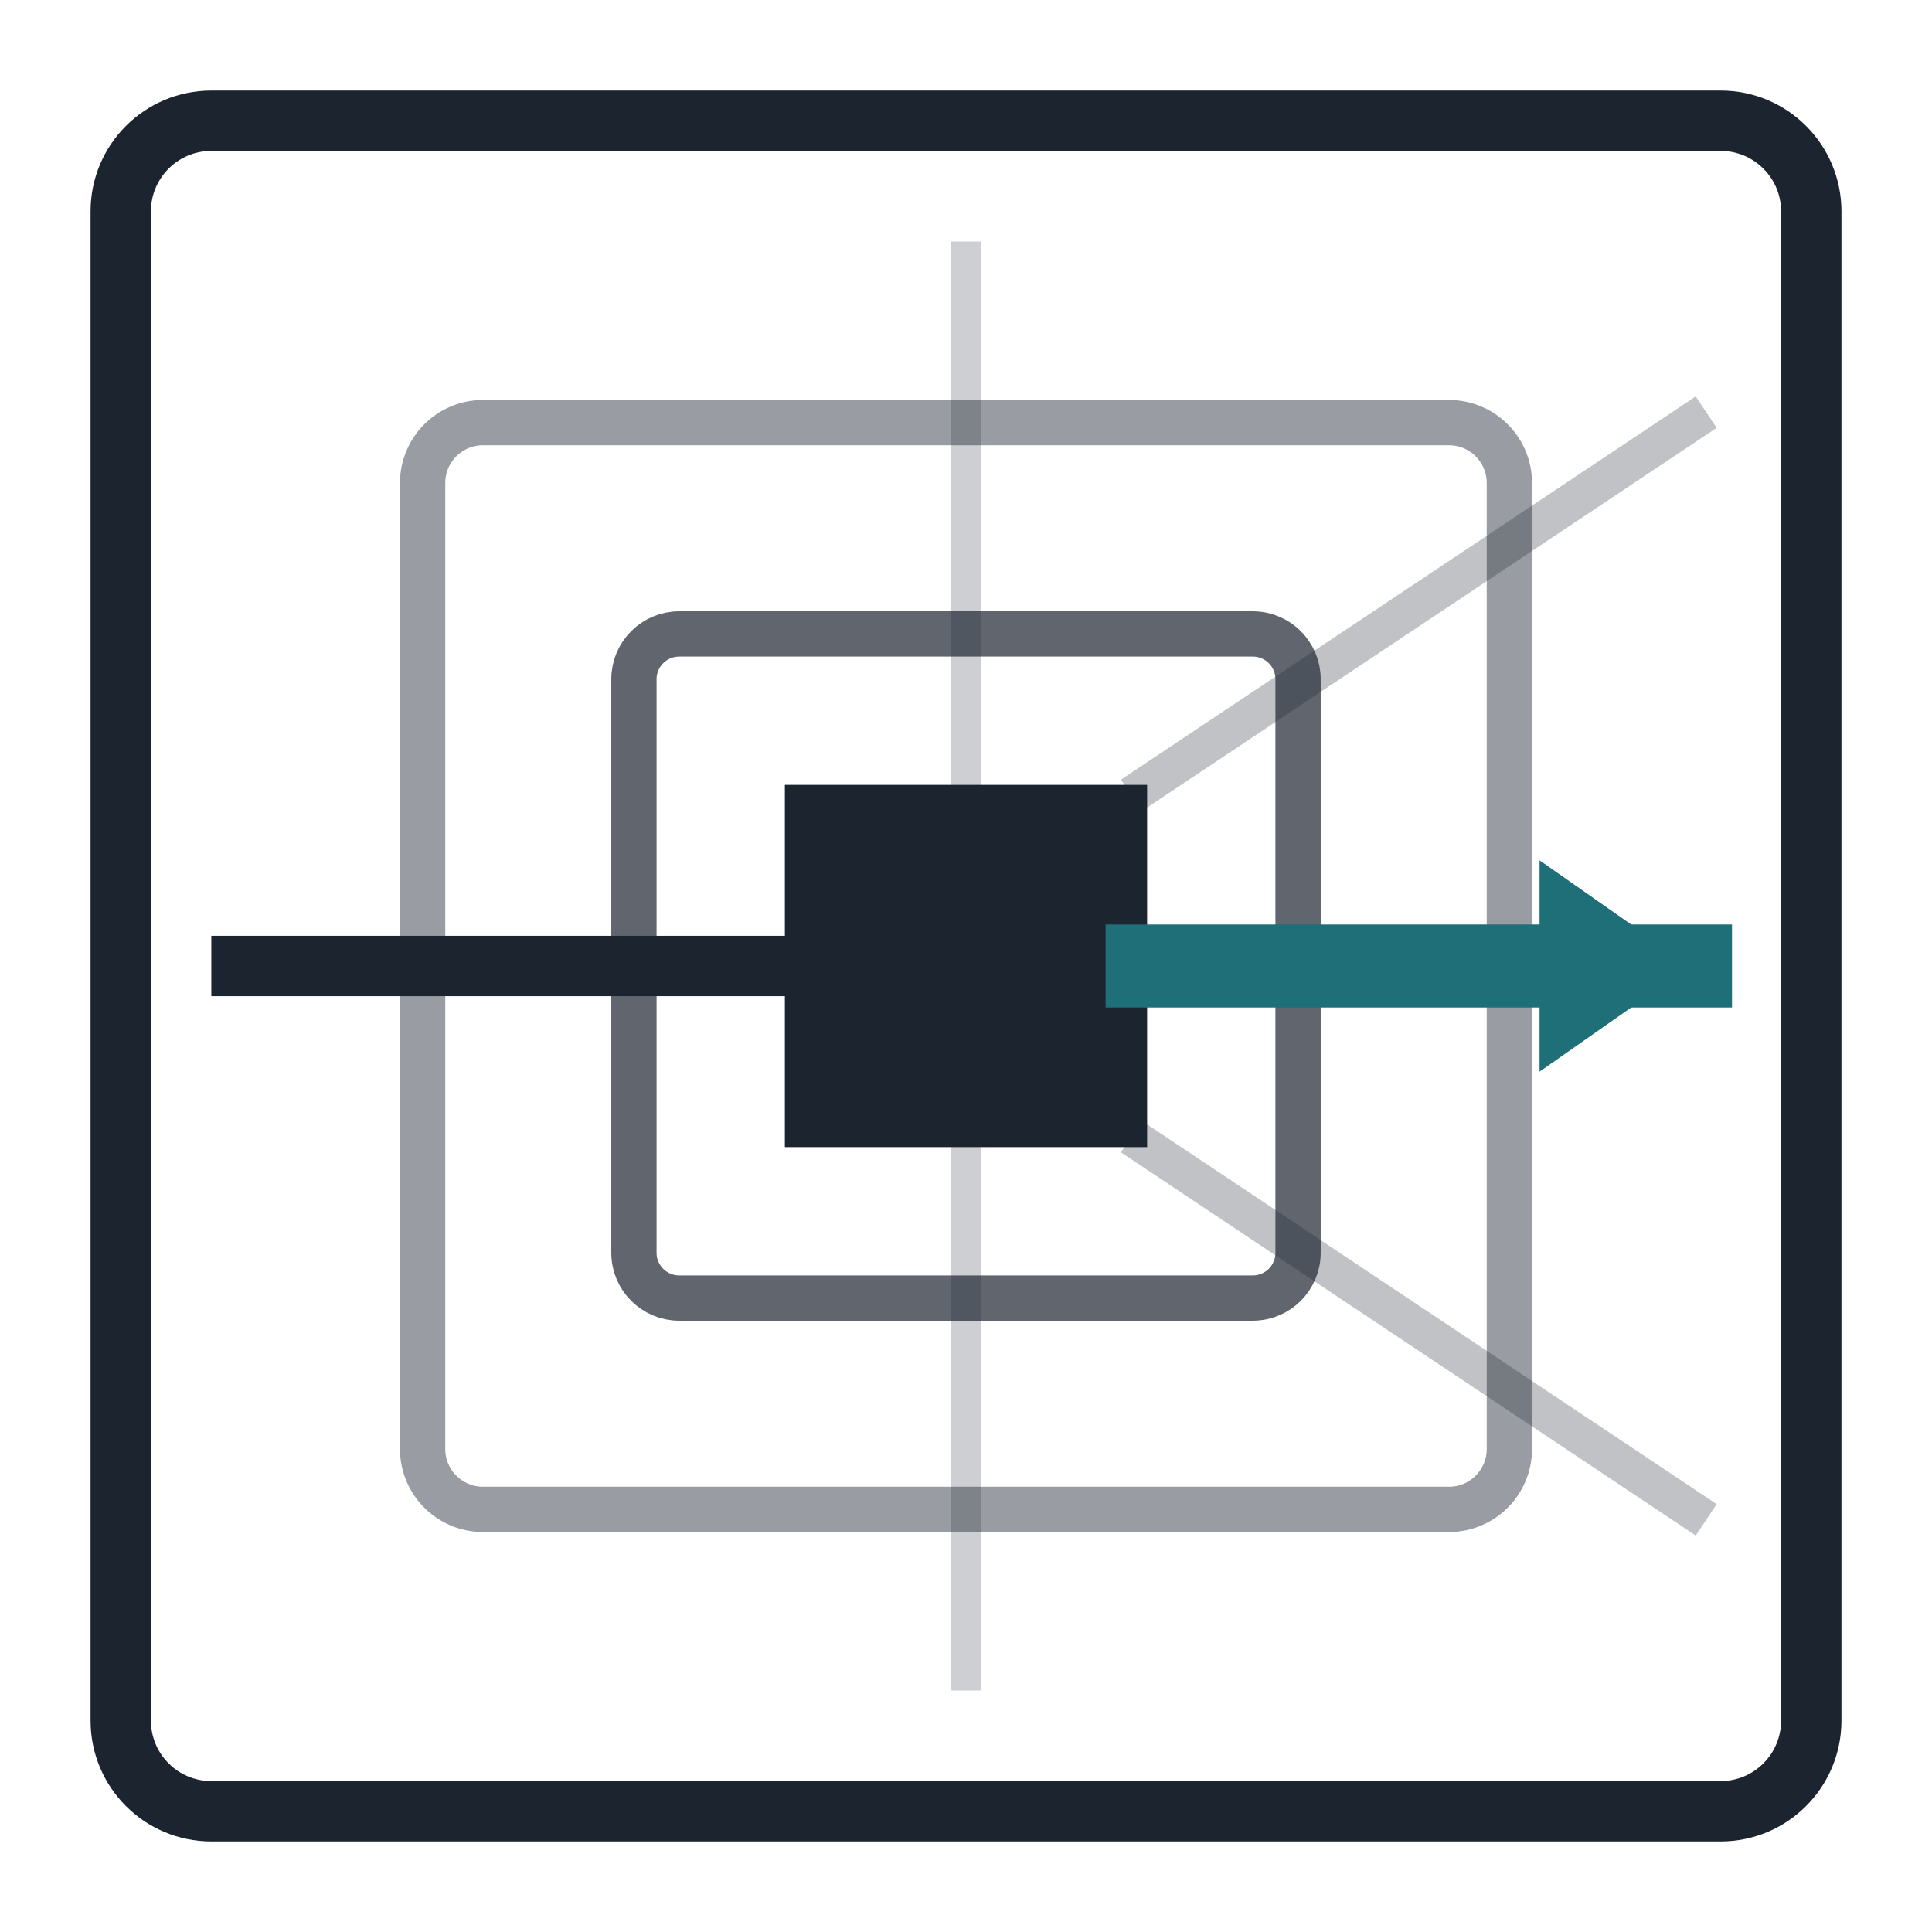
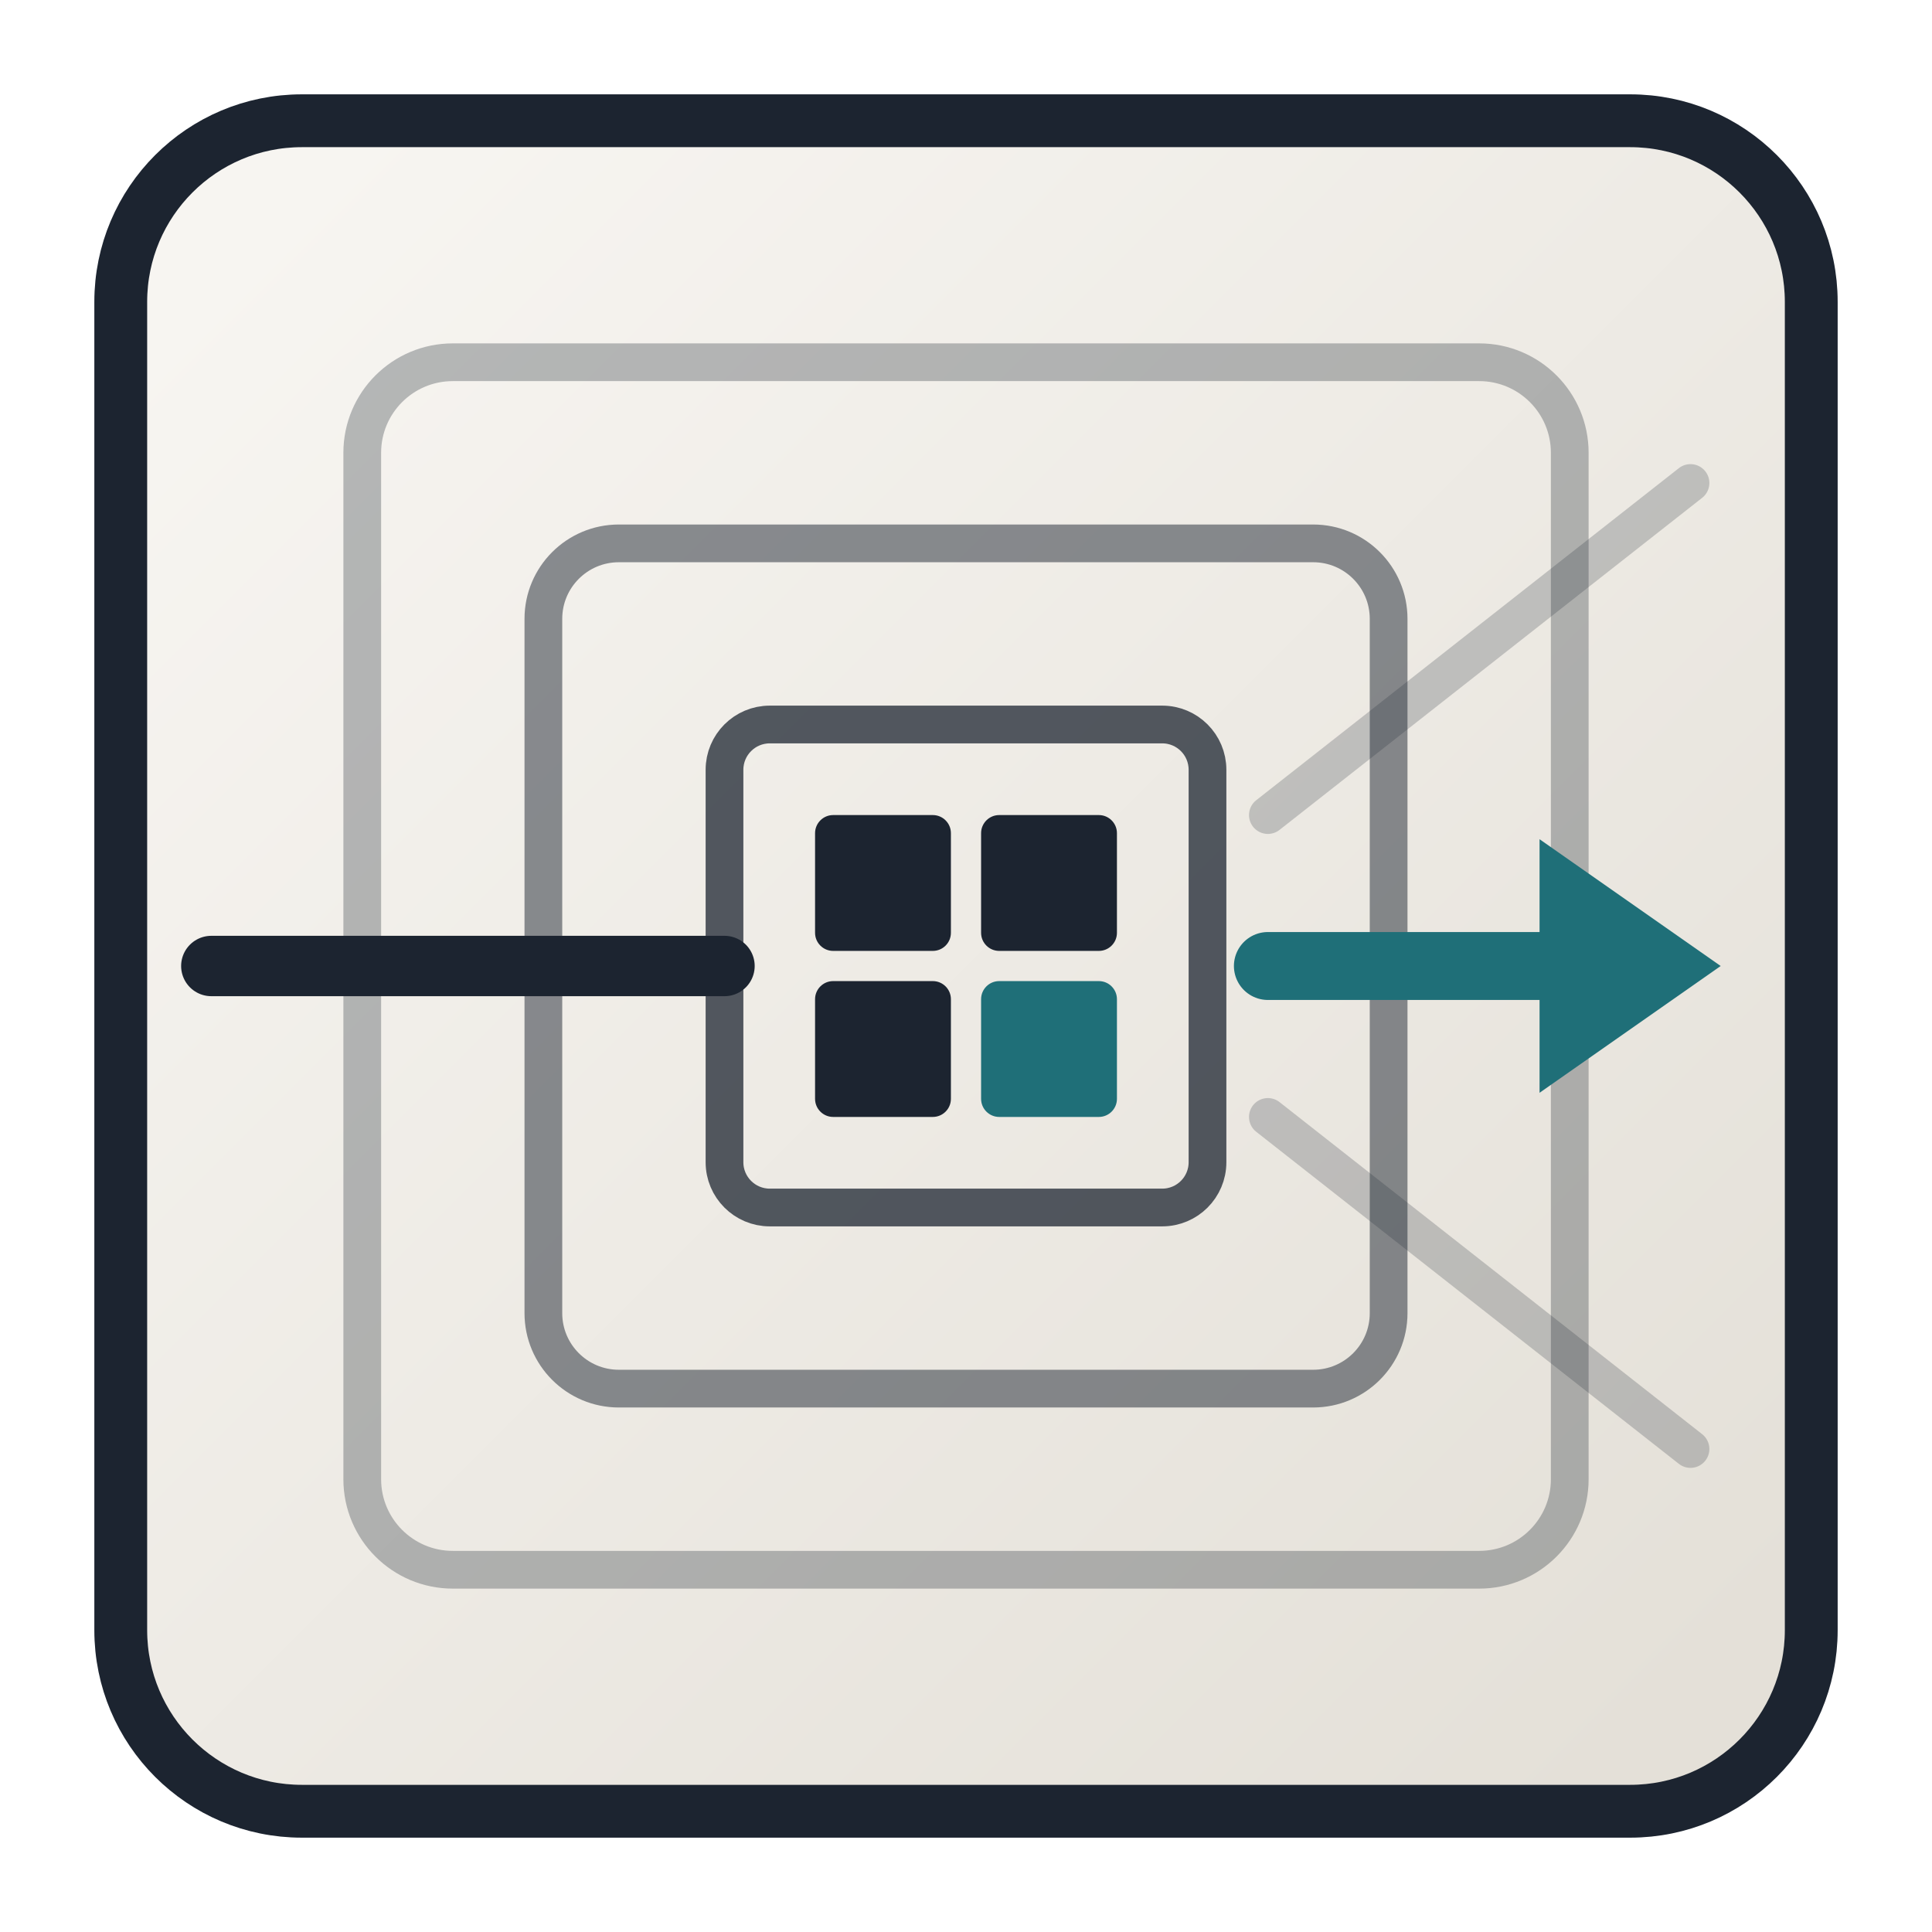
<svg xmlns="http://www.w3.org/2000/svg" viewBox="0 0 64 64" role="img" aria-label="Silicera mark">
-   <rect x="4" y="4" width="56" height="56" rx="3" fill="none" stroke="#1c2430" stroke-width="2" />
-   <line x1="32" y1="8" x2="32" y2="56" stroke="#1c2430" stroke-width="1" opacity="0.22" />
-   <rect x="14" y="14" width="36" height="36" rx="2" fill="none" stroke="#1c2430" stroke-width="1.5" opacity="0.45" />
-   <rect x="21" y="21" width="22" height="22" rx="1.5" fill="none" stroke="#1c2430" stroke-width="1.5" opacity="0.7" />
-   <rect x="26" y="26" width="12" height="12" fill="#1c2430" />
-   <path d="M8 32 L26 32" fill="none" stroke="#1c2430" stroke-width="2" stroke-linecap="square" />
-   <path d="M38 26 L56 14" fill="none" stroke="#1c2430" stroke-width="1.25" opacity="0.28" stroke-linecap="square" />
-   <path d="M38 38 L56 50" fill="none" stroke="#1c2430" stroke-width="1.25" opacity="0.28" stroke-linecap="square" />
-   <path d="M38 32 L56 32" fill="none" stroke="#1f6f78" stroke-width="2.75" stroke-linecap="square" />
-   <polygon points="56,32 51,28.5 51,35.5" fill="#1f6f78" />
+   <defs>
+     <linearGradient id="m-die" x1="8" y1="8" x2="56" y2="56" gradientUnits="userSpaceOnUse">
+       <stop offset="0%" stop-color="#f7f5f1" />
+       <stop offset="100%" stop-color="#e4e0d8" />
+     </linearGradient>
+   </defs>
+   <rect x="4" y="4" width="56" height="56" rx="6" fill="url(#m-die)" stroke="#1c2430" stroke-width="1.75" />
+   <rect x="12" y="12" width="40" height="40" rx="3" fill="none" stroke="#1c2430" stroke-width="1.25" opacity="0.3" />
+   <rect x="18" y="18" width="28" height="28" rx="2.5" fill="none" stroke="#1c2430" stroke-width="1.25" opacity="0.5" />
+   <rect x="24" y="24" width="16" height="16" rx="1.5" fill="none" stroke="#1c2430" stroke-width="1.25" opacity="0.75" />
+   <g>
+     <rect x="27" y="27" width="4.5" height="4.5" rx="0.6" fill="#1c2430" />
+     <rect x="32.5" y="27" width="4.5" height="4.5" rx="0.6" fill="#1c2430" />
+     <rect x="27" y="32.5" width="4.5" height="4.5" rx="0.6" fill="#1c2430" />
+     <rect x="32.5" y="32.5" width="4.5" height="4.5" rx="0.6" fill="#1f6f78" />
+   </g>
+   <path d="M7 32 H24" fill="none" stroke="#1c2430" stroke-width="2" stroke-linecap="round" />
+   <path d="M42 27 L56 16" fill="none" stroke="#1c2430" stroke-width="1.25" opacity="0.22" stroke-linecap="round" />
+   <path d="M42 37 L56 48" fill="none" stroke="#1c2430" stroke-width="1.25" opacity="0.22" stroke-linecap="round" />
+   <path d="M42 32 H53" fill="none" stroke="#1f6f78" stroke-width="2.25" stroke-linecap="round" />
+   <path d="M51 27.8 L57 32 L51 36.2 Z" fill="#1f6f78" />
</svg>
